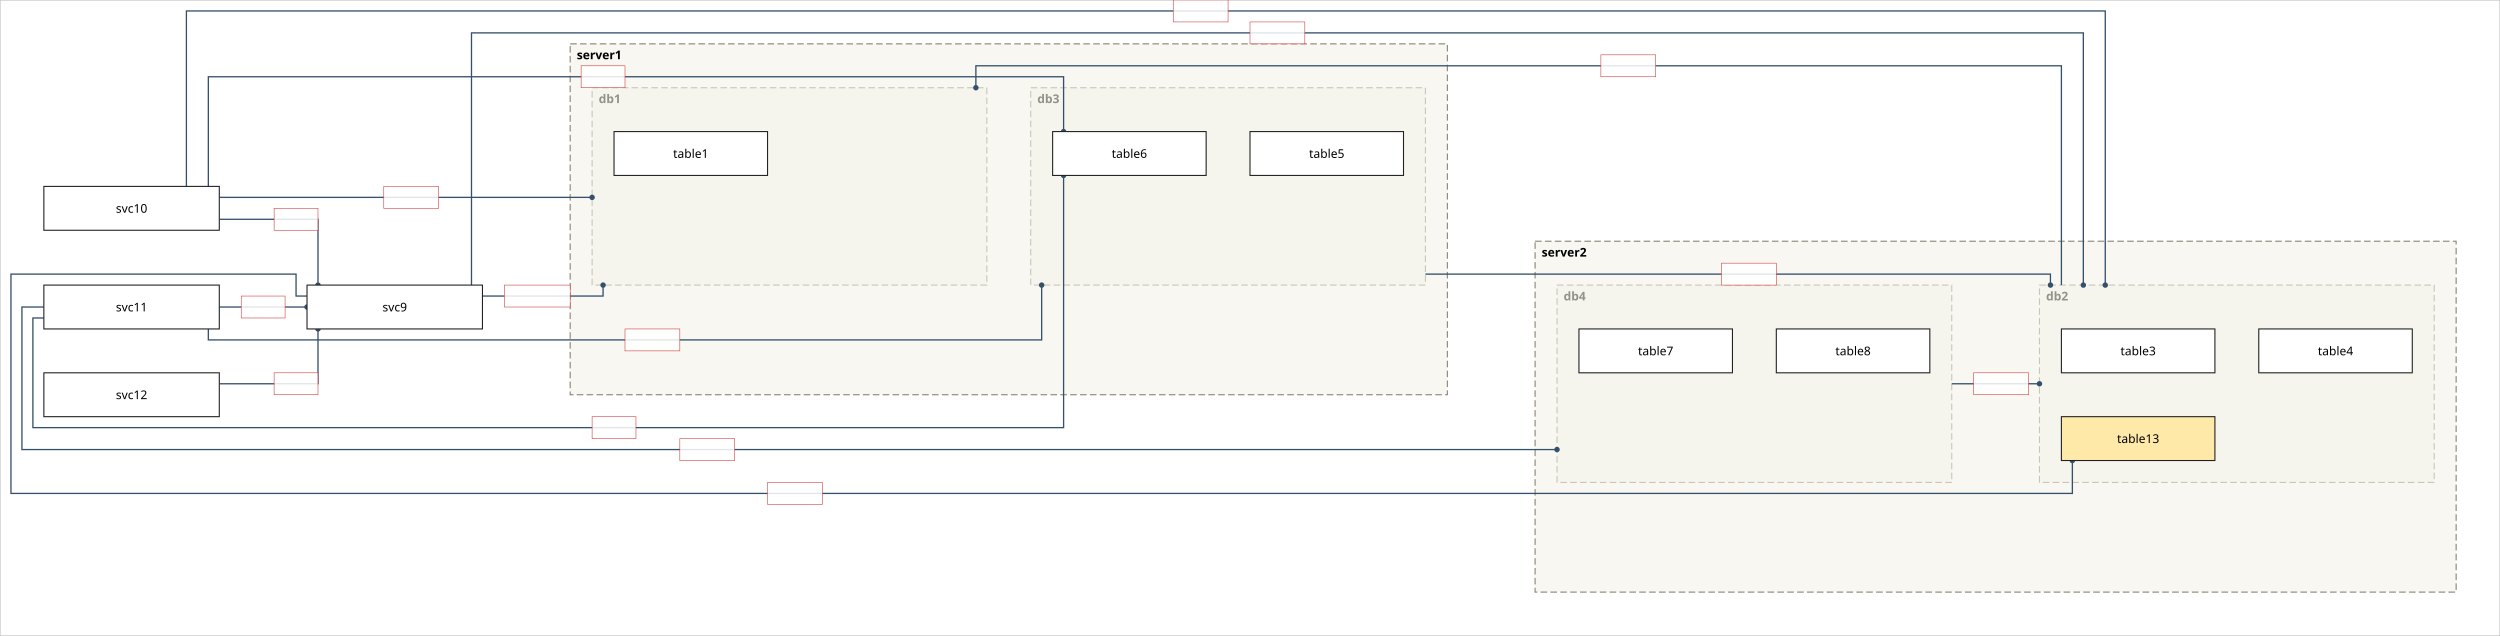
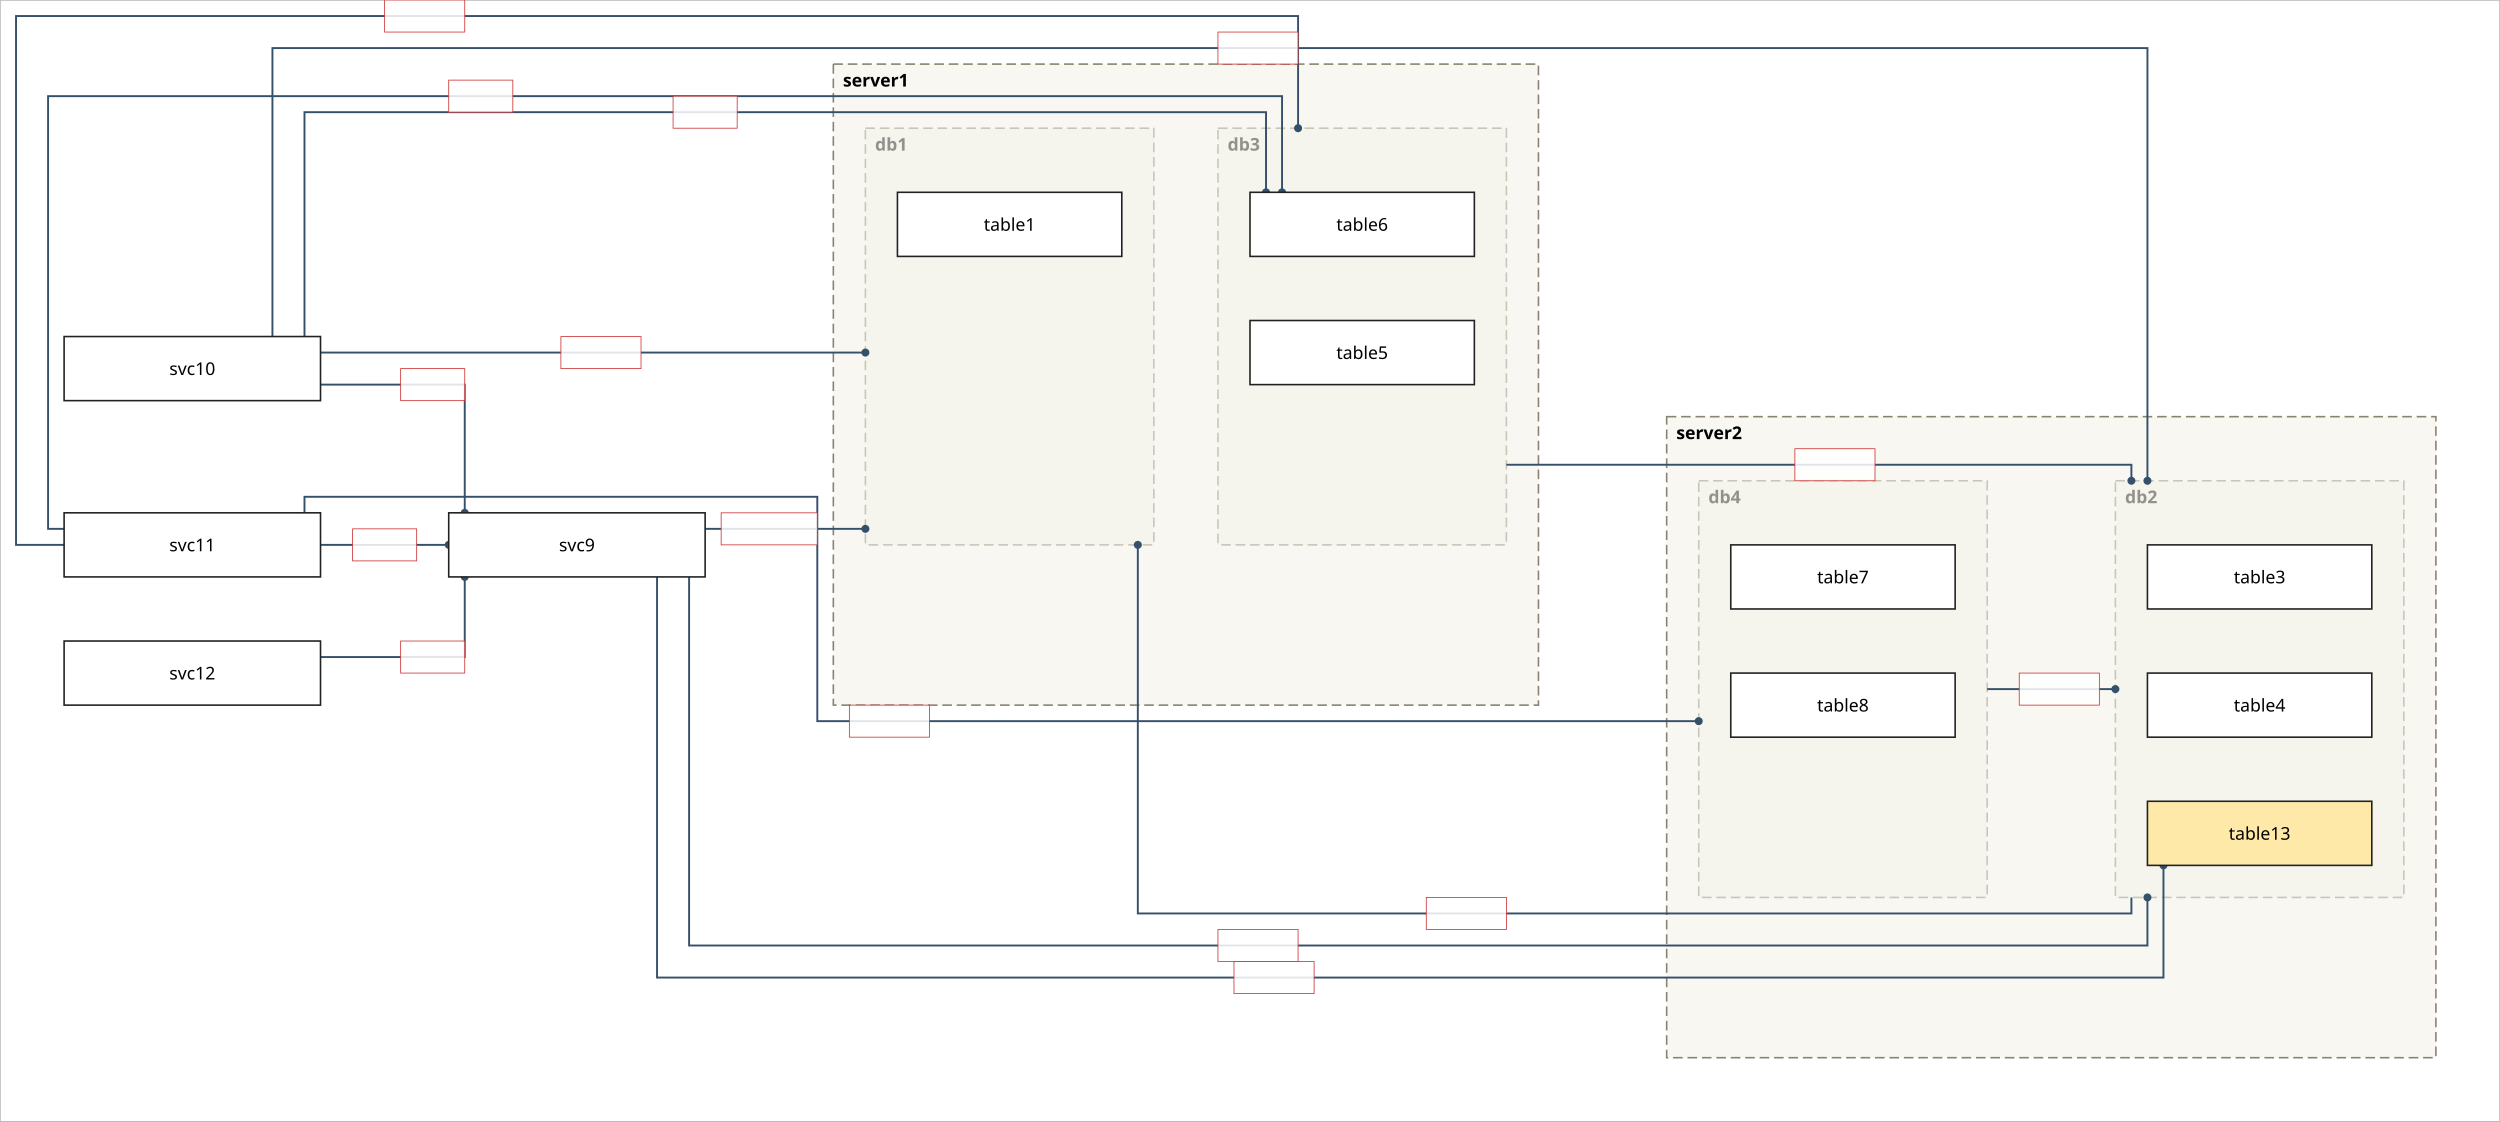
- <svg xmlns="http://www.w3.org/2000/svg" width="2280" height="580" viewBox="0 0 2280 580" font-family="sans-serif" font-size="11">
+ <svg xmlns="http://www.w3.org/2000/svg" width="1560" height="700" viewBox="0 0 1560 700" font-family="sans-serif" font-size="11">
  <rect width="100%" height="100%" fill="#fff" stroke="#bbb" />
-   <rect x="540" y="80" width="360" height="180" fill="#f3f1ea" fill-opacity="0.6" stroke="#8a8370" stroke-dasharray="6 3" />
+   <rect x="540" y="80" width="180" height="260" fill="#f3f1ea" fill-opacity="0.6" stroke="#8a8370" stroke-dasharray="6 3" />
  <text x="546" y="94" font-weight="bold">db1</text>
-   <rect x="1860" y="260" width="360" height="180" fill="#f3f1ea" fill-opacity="0.6" stroke="#8a8370" stroke-dasharray="6 3" />
-   <text x="1866" y="274" font-weight="bold">db2</text>
-   <rect x="940" y="80" width="360" height="180" fill="#f3f1ea" fill-opacity="0.6" stroke="#8a8370" stroke-dasharray="6 3" />
-   <text x="946" y="94" font-weight="bold">db3</text>
-   <rect x="1420" y="260" width="360" height="180" fill="#f3f1ea" fill-opacity="0.6" stroke="#8a8370" stroke-dasharray="6 3" />
-   <text x="1426" y="274" font-weight="bold">db4</text>
-   <rect x="520" y="40" width="800" height="320" fill="#f3f1ea" fill-opacity="0.6" stroke="#8a8370" stroke-dasharray="6 3" />
+   <rect x="1320" y="300" width="180" height="260" fill="#f3f1ea" fill-opacity="0.6" stroke="#8a8370" stroke-dasharray="6 3" />
+   <text x="1326" y="314" font-weight="bold">db2</text>
+   <rect x="760" y="80" width="180" height="260" fill="#f3f1ea" fill-opacity="0.6" stroke="#8a8370" stroke-dasharray="6 3" />
+   <text x="766" y="94" font-weight="bold">db3</text>
+   <rect x="1060" y="300" width="180" height="260" fill="#f3f1ea" fill-opacity="0.6" stroke="#8a8370" stroke-dasharray="6 3" />
+   <text x="1066" y="314" font-weight="bold">db4</text>
+   <rect x="520" y="40" width="440" height="400" fill="#f3f1ea" fill-opacity="0.6" stroke="#8a8370" stroke-dasharray="6 3" />
  <text x="526" y="54" font-weight="bold">server1</text>
-   <rect x="1400" y="220" width="840" height="320" fill="#f3f1ea" fill-opacity="0.6" stroke="#8a8370" stroke-dasharray="6 3" />
-   <text x="1406" y="234" font-weight="bold">server2</text>
-   <polyline points="1880,260 1880,60 890,60 890,80" fill="none" stroke="#35506b" stroke-width="1.2" />
-   <circle cx="890" cy="80" r="2.5" fill="#35506b" />
-   <polyline points="1300,250 1870,250 1870,260" fill="none" stroke="#35506b" stroke-width="1.2" />
-   <circle cx="1870" cy="260" r="2.5" fill="#35506b" />
-   <polyline points="1780,350 1860,350" fill="none" stroke="#35506b" stroke-width="1.2" />
-   <circle cx="1860" cy="350" r="2.5" fill="#35506b" />
-   <polyline points="200,180 540,180" fill="none" stroke="#35506b" stroke-width="1.2" />
-   <circle cx="540" cy="180" r="2.5" fill="#35506b" />
-   <polyline points="170,170 170,10 1920,10 1920,260" fill="none" stroke="#35506b" stroke-width="1.2" />
-   <circle cx="1920" cy="260" r="2.5" fill="#35506b" />
-   <polyline points="190,170 190,70 970,70 970,120" fill="none" stroke="#35506b" stroke-width="1.2" />
-   <circle cx="970" cy="120" r="2.5" fill="#35506b" />
-   <polyline points="200,200 290,200 290,260" fill="none" stroke="#35506b" stroke-width="1.2" />
-   <circle cx="290" cy="260" r="2.5" fill="#35506b" />
-   <polyline points="190,300 190,310 950,310 950,260" fill="none" stroke="#35506b" stroke-width="1.2" />
-   <circle cx="950" cy="260" r="2.5" fill="#35506b" />
-   <polyline points="40,290 30,290 30,390 970,390 970,160" fill="none" stroke="#35506b" stroke-width="1.2" />
-   <circle cx="970" cy="160" r="2.5" fill="#35506b" />
-   <polyline points="40,280 20,280 20,410 1420,410" fill="none" stroke="#35506b" stroke-width="1.2" />
-   <circle cx="1420" cy="410" r="2.5" fill="#35506b" />
-   <polyline points="200,280 280,280" fill="none" stroke="#35506b" stroke-width="1.2" />
-   <circle cx="280" cy="280" r="2.5" fill="#35506b" />
-   <polyline points="200,350 290,350 290,300" fill="none" stroke="#35506b" stroke-width="1.2" />
-   <circle cx="290" cy="300" r="2.5" fill="#35506b" />
-   <polyline points="440,270 550,270 550,260" fill="none" stroke="#35506b" stroke-width="1.2" />
-   <circle cx="550" cy="260" r="2.5" fill="#35506b" />
-   <polyline points="430,260 430,30 1900,30 1900,260" fill="none" stroke="#35506b" stroke-width="1.2" />
-   <circle cx="1900" cy="260" r="2.5" fill="#35506b" />
-   <polyline points="280,270 270,270 270,250 10,250 10,450 1890,450 1890,420" fill="none" stroke="#35506b" stroke-width="1.2" />
-   <circle cx="1890" cy="420" r="2.5" fill="#35506b" />
+   <rect x="1040" y="260" width="480" height="400" fill="#f3f1ea" fill-opacity="0.6" stroke="#8a8370" stroke-dasharray="6 3" />
+   <text x="1046" y="274" font-weight="bold">server2</text>
+   <polyline points="1330,560 1330,570 710,570 710,340" fill="none" stroke="#35506b" stroke-width="1.2" />
+   <circle cx="710" cy="340" r="2.5" fill="#35506b" />
+   <polyline points="940,290 1330,290 1330,300" fill="none" stroke="#35506b" stroke-width="1.2" />
+   <circle cx="1330" cy="300" r="2.5" fill="#35506b" />
+   <polyline points="1240,430 1320,430" fill="none" stroke="#35506b" stroke-width="1.2" />
+   <circle cx="1320" cy="430" r="2.5" fill="#35506b" />
+   <polyline points="200,220 540,220" fill="none" stroke="#35506b" stroke-width="1.2" />
+   <circle cx="540" cy="220" r="2.5" fill="#35506b" />
+   <polyline points="170,210 170,30 1340,30 1340,300" fill="none" stroke="#35506b" stroke-width="1.2" />
+   <circle cx="1340" cy="300" r="2.5" fill="#35506b" />
+   <polyline points="190,210 190,70 790,70 790,120" fill="none" stroke="#35506b" stroke-width="1.2" />
+   <circle cx="790" cy="120" r="2.5" fill="#35506b" />
+   <polyline points="200,240 290,240 290,320" fill="none" stroke="#35506b" stroke-width="1.2" />
+   <circle cx="290" cy="320" r="2.5" fill="#35506b" />
+   <polyline points="40,340 10,340 10,10 810,10 810,80" fill="none" stroke="#35506b" stroke-width="1.2" />
+   <circle cx="810" cy="80" r="2.5" fill="#35506b" />
+   <polyline points="40,330 30,330 30,60 800,60 800,120" fill="none" stroke="#35506b" stroke-width="1.2" />
+   <circle cx="800" cy="120" r="2.5" fill="#35506b" />
+   <polyline points="190,320 190,310 510,310 510,450 1060,450" fill="none" stroke="#35506b" stroke-width="1.2" />
+   <circle cx="1060" cy="450" r="2.5" fill="#35506b" />
+   <polyline points="200,340 280,340" fill="none" stroke="#35506b" stroke-width="1.2" />
+   <circle cx="280" cy="340" r="2.5" fill="#35506b" />
+   <polyline points="200,410 290,410 290,360" fill="none" stroke="#35506b" stroke-width="1.2" />
+   <circle cx="290" cy="360" r="2.5" fill="#35506b" />
+   <polyline points="440,330 540,330" fill="none" stroke="#35506b" stroke-width="1.2" />
+   <circle cx="540" cy="330" r="2.5" fill="#35506b" />
+   <polyline points="430,360 430,590 1340,590 1340,560" fill="none" stroke="#35506b" stroke-width="1.2" />
+   <circle cx="1340" cy="560" r="2.5" fill="#35506b" />
+   <polyline points="410,360 410,610 1350,610 1350,540" fill="none" stroke="#35506b" stroke-width="1.2" />
+   <circle cx="1350" cy="540" r="2.5" fill="#35506b" />
  <rect x="560" y="120" width="140" height="40" fill="#fff" stroke="#222" />
  <text x="630" y="144" text-anchor="middle">table1</text>
-   <rect x="1880" y="380" width="140" height="40" fill="#ffe9a8" stroke="#222" />
-   <text x="1950" y="404" text-anchor="middle">table13</text>
-   <rect x="1880" y="300" width="140" height="40" fill="#fff" stroke="#222" />
-   <text x="1950" y="324" text-anchor="middle">table3</text>
-   <rect x="2060" y="300" width="140" height="40" fill="#fff" stroke="#222" />
-   <text x="2130" y="324" text-anchor="middle">table4</text>
-   <rect x="1140" y="120" width="140" height="40" fill="#fff" stroke="#222" />
-   <text x="1210" y="144" text-anchor="middle">table5</text>
-   <rect x="960" y="120" width="140" height="40" fill="#fff" stroke="#222" />
-   <text x="1030" y="144" text-anchor="middle">table6</text>
-   <rect x="1440" y="300" width="140" height="40" fill="#fff" stroke="#222" />
-   <text x="1510" y="324" text-anchor="middle">table7</text>
-   <rect x="1620" y="300" width="140" height="40" fill="#fff" stroke="#222" />
-   <text x="1690" y="324" text-anchor="middle">table8</text>
-   <rect x="40" y="170" width="160" height="40" fill="#fff" stroke="#222" />
-   <text x="120" y="194" text-anchor="middle">svc10</text>
-   <rect x="40" y="260" width="160" height="40" fill="#fff" stroke="#222" />
-   <text x="120" y="284" text-anchor="middle">svc11</text>
-   <rect x="40" y="340" width="160" height="40" fill="#fff" stroke="#222" />
-   <text x="120" y="364" text-anchor="middle">svc12</text>
-   <rect x="280" y="260" width="160" height="40" fill="#fff" stroke="#222" />
-   <text x="360" y="284" text-anchor="middle">svc9</text>
-   <rect x="1460" y="50" width="50" height="20" fill="#fff" fill-opacity="0.85" stroke="#c33" stroke-width="0.5" />
-   <rect x="1570" y="240" width="50" height="20" fill="#fff" fill-opacity="0.85" stroke="#c33" stroke-width="0.5" />
-   <rect x="1800" y="340" width="50" height="20" fill="#fff" fill-opacity="0.85" stroke="#c33" stroke-width="0.5" />
-   <rect x="350" y="170" width="50" height="20" fill="#fff" fill-opacity="0.85" stroke="#c33" stroke-width="0.5" />
-   <rect x="1070" y="0" width="50" height="20" fill="#fff" fill-opacity="0.85" stroke="#c33" stroke-width="0.5" />
-   <rect x="530" y="60" width="40" height="20" fill="#fff" fill-opacity="0.85" stroke="#c33" stroke-width="0.5" />
-   <rect x="250" y="190" width="40" height="20" fill="#fff" fill-opacity="0.85" stroke="#c33" stroke-width="0.5" />
-   <rect x="570" y="300" width="50" height="20" fill="#fff" fill-opacity="0.85" stroke="#c33" stroke-width="0.5" />
-   <rect x="540" y="380" width="40" height="20" fill="#fff" fill-opacity="0.85" stroke="#c33" stroke-width="0.5" />
-   <rect x="620" y="400" width="50" height="20" fill="#fff" fill-opacity="0.85" stroke="#c33" stroke-width="0.5" />
-   <rect x="220" y="270" width="40" height="20" fill="#fff" fill-opacity="0.85" stroke="#c33" stroke-width="0.5" />
-   <rect x="250" y="340" width="40" height="20" fill="#fff" fill-opacity="0.85" stroke="#c33" stroke-width="0.5" />
-   <rect x="460" y="260" width="60" height="20" fill="#fff" fill-opacity="0.85" stroke="#c33" stroke-width="0.5" />
-   <rect x="1140" y="20" width="50" height="20" fill="#fff" fill-opacity="0.85" stroke="#c33" stroke-width="0.5" />
-   <rect x="700" y="440" width="50" height="20" fill="#fff" fill-opacity="0.85" stroke="#c33" stroke-width="0.5" />
+   <rect x="1340" y="500" width="140" height="40" fill="#ffe9a8" stroke="#222" />
+   <text x="1410" y="524" text-anchor="middle">table13</text>
+   <rect x="1340" y="340" width="140" height="40" fill="#fff" stroke="#222" />
+   <text x="1410" y="364" text-anchor="middle">table3</text>
+   <rect x="1340" y="420" width="140" height="40" fill="#fff" stroke="#222" />
+   <text x="1410" y="444" text-anchor="middle">table4</text>
+   <rect x="780" y="200" width="140" height="40" fill="#fff" stroke="#222" />
+   <text x="850" y="224" text-anchor="middle">table5</text>
+   <rect x="780" y="120" width="140" height="40" fill="#fff" stroke="#222" />
+   <text x="850" y="144" text-anchor="middle">table6</text>
+   <rect x="1080" y="340" width="140" height="40" fill="#fff" stroke="#222" />
+   <text x="1150" y="364" text-anchor="middle">table7</text>
+   <rect x="1080" y="420" width="140" height="40" fill="#fff" stroke="#222" />
+   <text x="1150" y="444" text-anchor="middle">table8</text>
+   <rect x="40" y="210" width="160" height="40" fill="#fff" stroke="#222" />
+   <text x="120" y="234" text-anchor="middle">svc10</text>
+   <rect x="40" y="320" width="160" height="40" fill="#fff" stroke="#222" />
+   <text x="120" y="344" text-anchor="middle">svc11</text>
+   <rect x="40" y="400" width="160" height="40" fill="#fff" stroke="#222" />
+   <text x="120" y="424" text-anchor="middle">svc12</text>
+   <rect x="280" y="320" width="160" height="40" fill="#fff" stroke="#222" />
+   <text x="360" y="344" text-anchor="middle">svc9</text>
+   <rect x="890" y="560" width="50" height="20" fill="#fff" fill-opacity="0.85" stroke="#c33" stroke-width="0.5" />
+   <rect x="1120" y="280" width="50" height="20" fill="#fff" fill-opacity="0.85" stroke="#c33" stroke-width="0.5" />
+   <rect x="1260" y="420" width="50" height="20" fill="#fff" fill-opacity="0.85" stroke="#c33" stroke-width="0.5" />
+   <rect x="350" y="210" width="50" height="20" fill="#fff" fill-opacity="0.85" stroke="#c33" stroke-width="0.5" />
+   <rect x="760" y="20" width="50" height="20" fill="#fff" fill-opacity="0.85" stroke="#c33" stroke-width="0.5" />
+   <rect x="420" y="60" width="40" height="20" fill="#fff" fill-opacity="0.85" stroke="#c33" stroke-width="0.5" />
+   <rect x="250" y="230" width="40" height="20" fill="#fff" fill-opacity="0.85" stroke="#c33" stroke-width="0.5" />
+   <rect x="240" y="0" width="50" height="20" fill="#fff" fill-opacity="0.85" stroke="#c33" stroke-width="0.5" />
+   <rect x="280" y="50" width="40" height="20" fill="#fff" fill-opacity="0.85" stroke="#c33" stroke-width="0.5" />
+   <rect x="530" y="440" width="50" height="20" fill="#fff" fill-opacity="0.85" stroke="#c33" stroke-width="0.5" />
+   <rect x="220" y="330" width="40" height="20" fill="#fff" fill-opacity="0.85" stroke="#c33" stroke-width="0.5" />
+   <rect x="250" y="400" width="40" height="20" fill="#fff" fill-opacity="0.85" stroke="#c33" stroke-width="0.5" />
+   <rect x="450" y="320" width="60" height="20" fill="#fff" fill-opacity="0.85" stroke="#c33" stroke-width="0.5" />
+   <rect x="760" y="580" width="50" height="20" fill="#fff" fill-opacity="0.85" stroke="#c33" stroke-width="0.5" />
+   <rect x="770" y="600" width="50" height="20" fill="#fff" fill-opacity="0.85" stroke="#c33" stroke-width="0.5" />
</svg>
